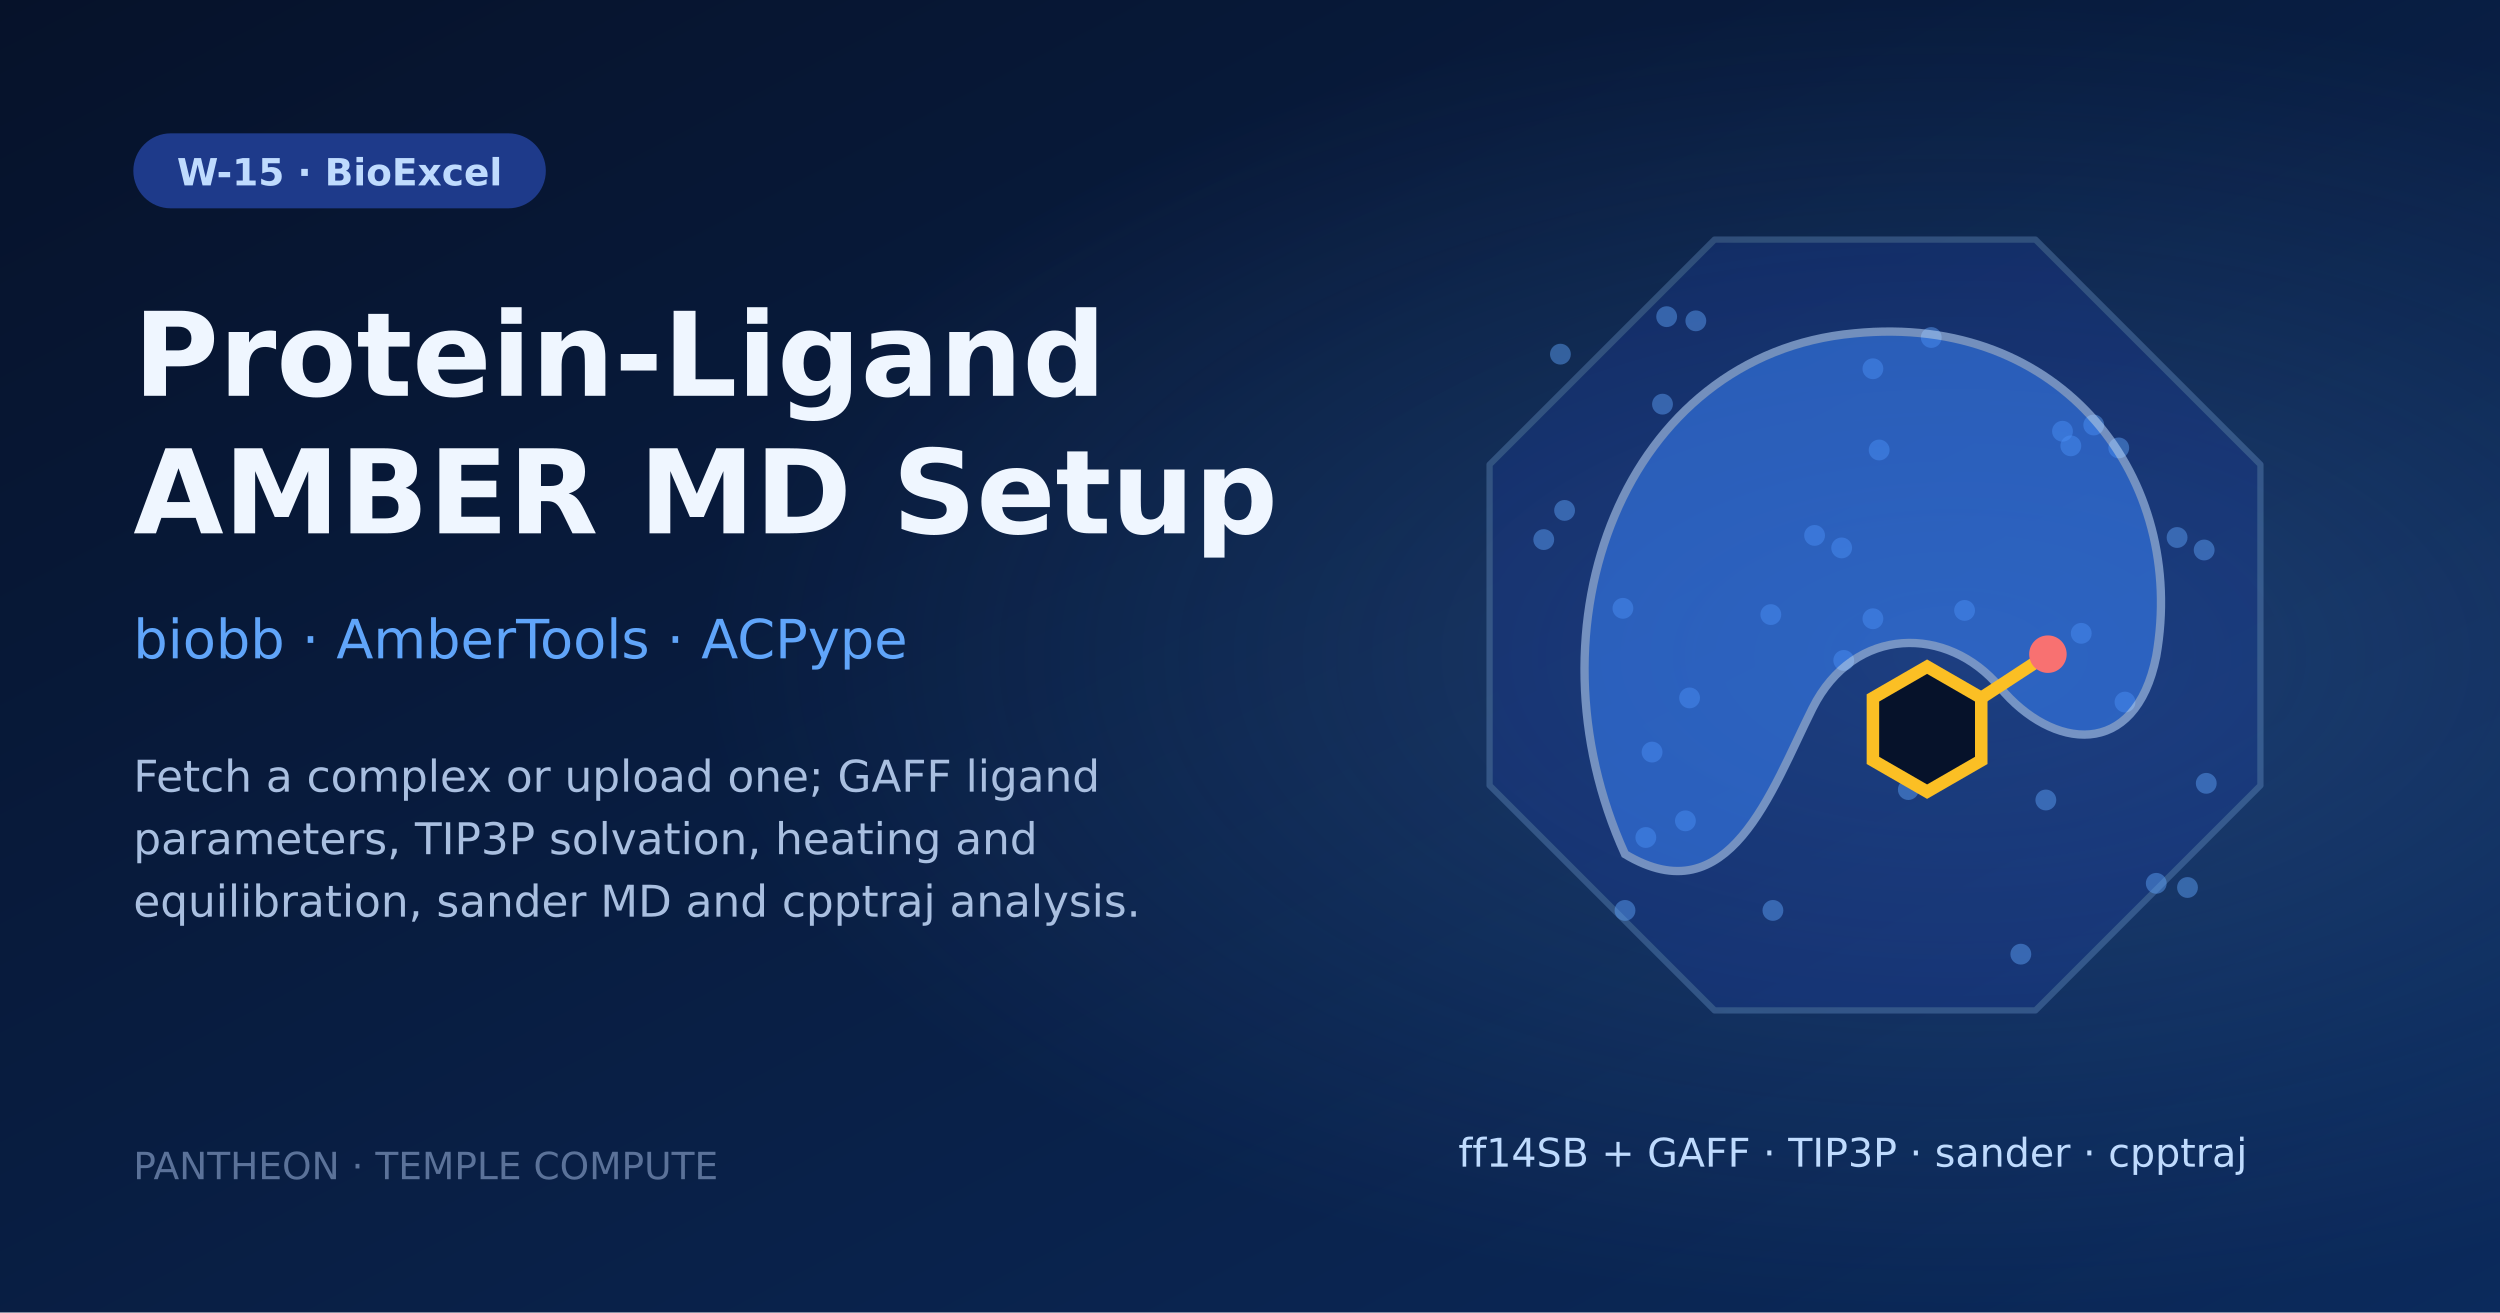
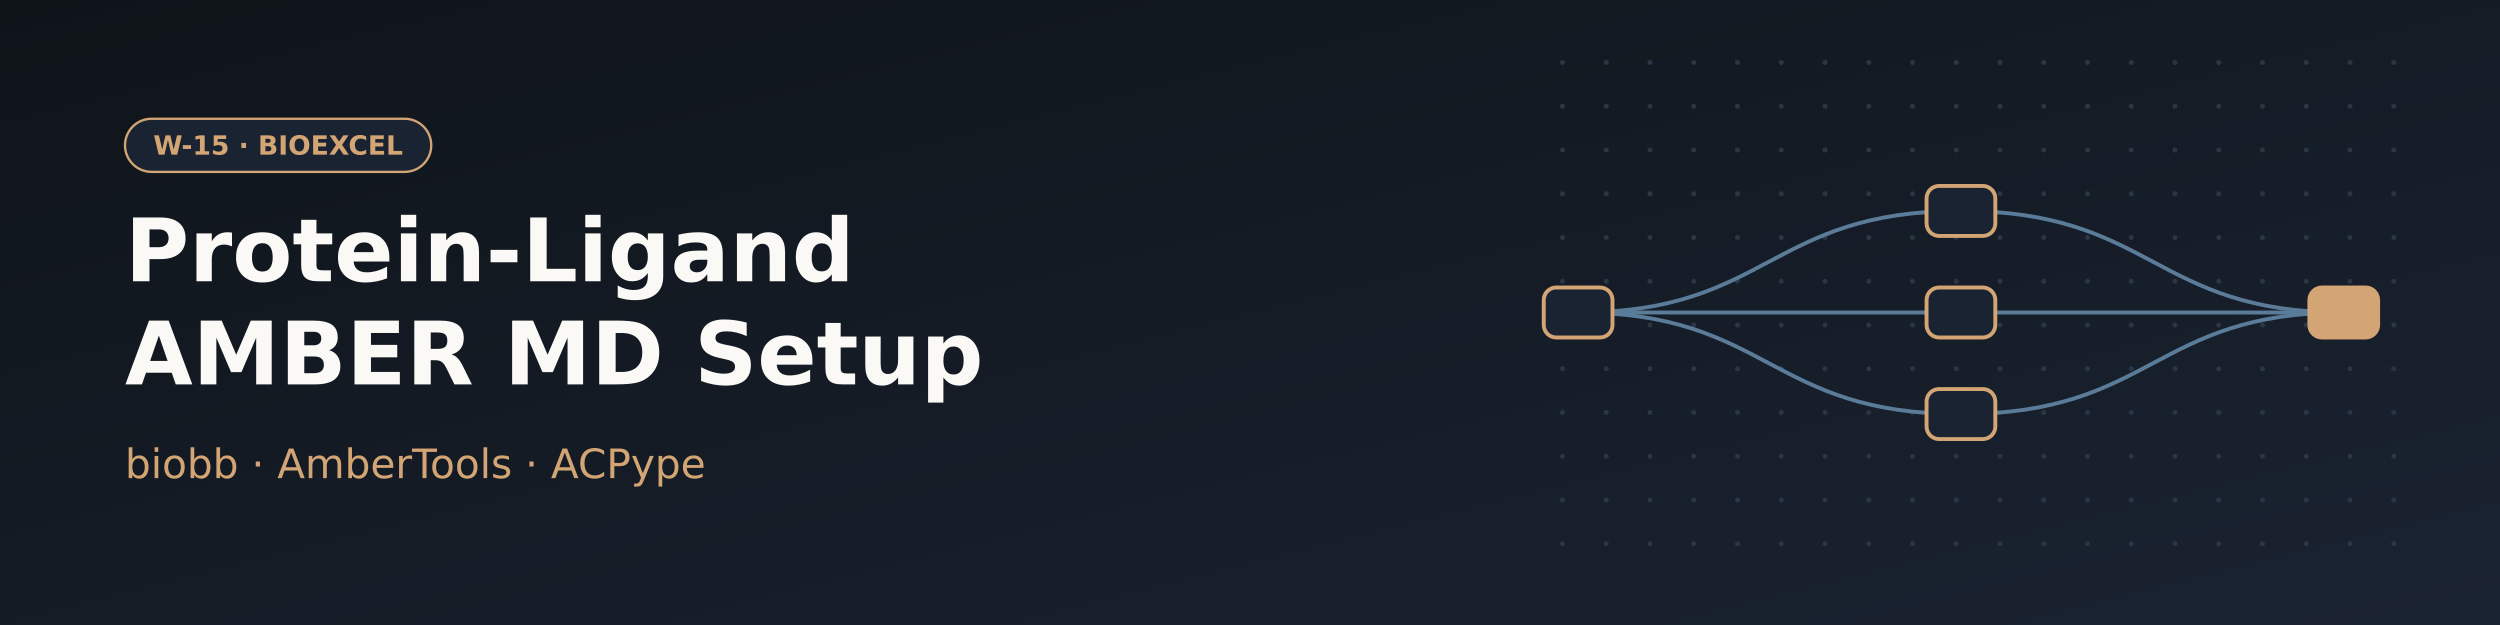
- <svg xmlns="http://www.w3.org/2000/svg" width="1200" height="630" viewBox="0 0 1200 630">
+ <svg xmlns="http://www.w3.org/2000/svg" width="1600" height="400" viewBox="0 0 1600 400" font-family="DejaVu Sans, sans-serif">
  <defs>
    <linearGradient id="bg" x1="0" y1="0" x2="1" y2="1">
-       <stop offset="0" stop-color="#06122a" />
-       <stop offset="1" stop-color="#0b2a5c" />
+       <stop offset="0" stop-color="#0f1419" />
+       <stop offset="1" stop-color="#1a2332" />
    </linearGradient>
-     <radialGradient id="glow" cx="0.78" cy="0.5" r="0.5">
-       <stop offset="0" stop-color="#60a5fa" stop-opacity="0.22" />
-       <stop offset="1" stop-color="#60a5fa" stop-opacity="0" />
-     </radialGradient>
-     <marker id="ar" viewBox="0 0 10 10" refX="9" refY="5" markerWidth="7" markerHeight="7" orient="auto-start-reverse">
-       <path d="M0,0 L10,5 L0,10 z" fill="#bfdbfe" />
-     </marker>
  </defs>
-   <rect width="1200" height="630" fill="url(#bg)" />
-   <rect width="1200" height="630" fill="url(#glow)" />
-   <rect x="64" y="64" rx="18" width="198" height="36" fill="#1e3a8a" />
-   <text x="163" y="89" text-anchor="middle" font-family="DejaVu Sans" font-weight="bold" font-size="18" fill="#bfdbfe">W-15 · BioExcel</text>
-   <text x="64" y="190" font-family="DejaVu Sans" font-weight="bold" font-size="56" fill="#eff6ff">Protein-Ligand</text>
-   <text x="64" y="256" font-family="DejaVu Sans" font-weight="bold" font-size="56" fill="#eff6ff">AMBER MD Setup</text>
-   <text x="64" y="316" font-family="DejaVu Sans" font-size="26" fill="#60a5fa">biobb · AmberTools · ACPype</text>
-   <text x="64" y="380" font-family="DejaVu Sans" font-size="21" fill="#a9bfe0">Fetch a complex or upload one; GAFF ligand</text>
-   <text x="64" y="410" font-family="DejaVu Sans" font-size="21" fill="#a9bfe0">parameters, TIP3P solvation, heating and</text>
-   <text x="64" y="440" font-family="DejaVu Sans" font-size="21" fill="#a9bfe0">equilibration, sander MD and cpptraj analysis.</text>
-   <text x="64" y="566" font-family="DejaVu Sans" font-size="18" fill="#5b7299">PANTHEON · TEMPLE COMPUTE</text>
-   <polygon points="1085,377 977,485 823,485 715,377 715,223 823,115 977,115 1085,223" fill="#1e40af" opacity="0.25" stroke="#93c5fd" stroke-width="3" stroke-linejoin="round" />
-   <circle cx="793" cy="361" r="5" fill="#60a5fa" opacity="0.45" />
-   <circle cx="943" cy="293" r="5" fill="#60a5fa" opacity="0.45" />
-   <circle cx="809" cy="394" r="5" fill="#60a5fa" opacity="0.45" />
-   <circle cx="999" cy="304" r="5" fill="#60a5fa" opacity="0.45" />
-   <circle cx="902" cy="216" r="5" fill="#60a5fa" opacity="0.45" />
-   <circle cx="741" cy="259" r="5" fill="#60a5fa" opacity="0.45" />
-   <circle cx="927" cy="162" r="5" fill="#60a5fa" opacity="0.45" />
-   <circle cx="994" cy="214" r="5" fill="#60a5fa" opacity="0.45" />
-   <circle cx="814" cy="154" r="5" fill="#60a5fa" opacity="0.45" />
-   <circle cx="1059" cy="376" r="5" fill="#60a5fa" opacity="0.45" />
-   <circle cx="1020" cy="337" r="5" fill="#60a5fa" opacity="0.45" />
-   <circle cx="751" cy="245" r="5" fill="#60a5fa" opacity="0.45" />
-   <circle cx="899" cy="177" r="5" fill="#60a5fa" opacity="0.45" />
-   <circle cx="1045" cy="258" r="5" fill="#60a5fa" opacity="0.45" />
-   <circle cx="790" cy="402" r="5" fill="#60a5fa" opacity="0.45" />
-   <circle cx="780" cy="437" r="5" fill="#60a5fa" opacity="0.45" />
-   <circle cx="885" cy="317" r="5" fill="#60a5fa" opacity="0.45" />
-   <circle cx="850" cy="295" r="5" fill="#60a5fa" opacity="0.45" />
-   <circle cx="800" cy="152" r="5" fill="#60a5fa" opacity="0.45" />
-   <circle cx="1017" cy="215" r="5" fill="#60a5fa" opacity="0.45" />
-   <circle cx="990" cy="207" r="5" fill="#60a5fa" opacity="0.45" />
-   <circle cx="1050" cy="426" r="5" fill="#60a5fa" opacity="0.45" />
-   <circle cx="982" cy="384" r="5" fill="#60a5fa" opacity="0.45" />
-   <circle cx="926" cy="374" r="5" fill="#60a5fa" opacity="0.45" />
-   <circle cx="779" cy="292" r="5" fill="#60a5fa" opacity="0.45" />
-   <circle cx="1005" cy="204" r="5" fill="#60a5fa" opacity="0.45" />
-   <circle cx="1035" cy="424" r="5" fill="#60a5fa" opacity="0.45" />
-   <circle cx="871" cy="257" r="5" fill="#60a5fa" opacity="0.45" />
-   <circle cx="884" cy="263" r="5" fill="#60a5fa" opacity="0.45" />
-   <circle cx="1058" cy="264" r="5" fill="#60a5fa" opacity="0.45" />
-   <circle cx="749" cy="170" r="5" fill="#60a5fa" opacity="0.45" />
-   <circle cx="970" cy="458" r="5" fill="#60a5fa" opacity="0.45" />
-   <circle cx="899" cy="297" r="5" fill="#60a5fa" opacity="0.45" />
-   <circle cx="916" cy="379" r="5" fill="#60a5fa" opacity="0.45" />
-   <circle cx="811" cy="335" r="5" fill="#60a5fa" opacity="0.45" />
-   <circle cx="918" cy="339" r="5" fill="#60a5fa" opacity="0.45" />
-   <circle cx="798" cy="194" r="5" fill="#60a5fa" opacity="0.45" />
-   <circle cx="851" cy="437" r="5" fill="#60a5fa" opacity="0.45" />
-   <path d="M780,410 C730,300 780,170 890,160 C990,150 1050,230 1035,315 C1025,365 985,360 960,330 C935,300 890,300 870,340 C850,380 830,440 780,410 Z" fill="#3b82f6" opacity="0.55" stroke="#bfdbfe" stroke-width="4" />
-   <g transform="translate(925,350)">
-     <polygon points="26,15 0,30 -26,15 -26,-15 -0,-30 26,-15" fill="#06122a" stroke="#fbbf24" stroke-width="6" />
-     <line x1="26" y1="-15" x2="52" y2="-32" stroke="#fbbf24" stroke-width="6" stroke-linecap="round" />
-     <circle cx="58" cy="-36" r="9" fill="#f87171" />
-   </g>
-   <g font-family="DejaVu Sans" font-size="19" fill="#bfdbfe">
-     <text x="700" y="560">ff14SB + GAFF · TIP3P · sander · cpptraj</text>
-   </g>
+   <rect width="1600" height="400" fill="url(#bg)" />
+   <rect x="80" y="76" width="196" height="34" rx="17" fill="#1a2332" stroke="#d4a574" stroke-width="1.5" />
+   <text x="178" y="99" font-size="17" font-weight="700" fill="#d4a574" text-anchor="middle">W-15 · BIOEXCEL</text>
+   <text x="80" y="180" font-size="56" font-weight="700" fill="#faf9f6">Protein-Ligand</text>
+   <text x="80" y="246" font-size="56" font-weight="700" fill="#faf9f6">AMBER MD Setup</text>
+   <text x="80" y="306" font-size="26" fill="#d4a574">biobb · AmberTools · ACPype</text>
+   <circle cx="1000" cy="40" r="1.6" fill="#2a3646" />
+   <circle cx="1000" cy="68" r="1.6" fill="#2a3646" />
+   <circle cx="1000" cy="96" r="1.6" fill="#2a3646" />
+   <circle cx="1000" cy="124" r="1.6" fill="#2a3646" />
+   <circle cx="1000" cy="152" r="1.6" fill="#2a3646" />
+   <circle cx="1000" cy="180" r="1.6" fill="#2a3646" />
+   <circle cx="1000" cy="208" r="1.6" fill="#2a3646" />
+   <circle cx="1000" cy="236" r="1.6" fill="#2a3646" />
+   <circle cx="1000" cy="264" r="1.6" fill="#2a3646" />
+   <circle cx="1000" cy="292" r="1.6" fill="#2a3646" />
+   <circle cx="1000" cy="320" r="1.6" fill="#2a3646" />
+   <circle cx="1000" cy="348" r="1.6" fill="#2a3646" />
+   <circle cx="1028" cy="40" r="1.6" fill="#2a3646" />
+   <circle cx="1028" cy="68" r="1.6" fill="#2a3646" />
+   <circle cx="1028" cy="96" r="1.6" fill="#2a3646" />
+   <circle cx="1028" cy="124" r="1.6" fill="#2a3646" />
+   <circle cx="1028" cy="152" r="1.6" fill="#2a3646" />
+   <circle cx="1028" cy="180" r="1.6" fill="#2a3646" />
+   <circle cx="1028" cy="208" r="1.6" fill="#2a3646" />
+   <circle cx="1028" cy="236" r="1.6" fill="#2a3646" />
+   <circle cx="1028" cy="264" r="1.6" fill="#2a3646" />
+   <circle cx="1028" cy="292" r="1.6" fill="#2a3646" />
+   <circle cx="1028" cy="320" r="1.6" fill="#2a3646" />
+   <circle cx="1028" cy="348" r="1.6" fill="#2a3646" />
+   <circle cx="1056" cy="40" r="1.6" fill="#2a3646" />
+   <circle cx="1056" cy="68" r="1.6" fill="#2a3646" />
+   <circle cx="1056" cy="96" r="1.6" fill="#2a3646" />
+   <circle cx="1056" cy="124" r="1.6" fill="#2a3646" />
+   <circle cx="1056" cy="152" r="1.6" fill="#2a3646" />
+   <circle cx="1056" cy="180" r="1.6" fill="#2a3646" />
+   <circle cx="1056" cy="208" r="1.6" fill="#2a3646" />
+   <circle cx="1056" cy="236" r="1.6" fill="#2a3646" />
+   <circle cx="1056" cy="264" r="1.6" fill="#2a3646" />
+   <circle cx="1056" cy="292" r="1.6" fill="#2a3646" />
+   <circle cx="1056" cy="320" r="1.6" fill="#2a3646" />
+   <circle cx="1056" cy="348" r="1.6" fill="#2a3646" />
+   <circle cx="1084" cy="40" r="1.6" fill="#2a3646" />
+   <circle cx="1084" cy="68" r="1.6" fill="#2a3646" />
+   <circle cx="1084" cy="96" r="1.6" fill="#2a3646" />
+   <circle cx="1084" cy="124" r="1.6" fill="#2a3646" />
+   <circle cx="1084" cy="152" r="1.6" fill="#2a3646" />
+   <circle cx="1084" cy="180" r="1.6" fill="#2a3646" />
+   <circle cx="1084" cy="208" r="1.6" fill="#2a3646" />
+   <circle cx="1084" cy="236" r="1.6" fill="#2a3646" />
+   <circle cx="1084" cy="264" r="1.6" fill="#2a3646" />
+   <circle cx="1084" cy="292" r="1.6" fill="#2a3646" />
+   <circle cx="1084" cy="320" r="1.6" fill="#2a3646" />
+   <circle cx="1084" cy="348" r="1.6" fill="#2a3646" />
+   <circle cx="1112" cy="40" r="1.6" fill="#2a3646" />
+   <circle cx="1112" cy="68" r="1.6" fill="#2a3646" />
+   <circle cx="1112" cy="96" r="1.6" fill="#2a3646" />
+   <circle cx="1112" cy="124" r="1.6" fill="#2a3646" />
+   <circle cx="1112" cy="152" r="1.6" fill="#2a3646" />
+   <circle cx="1112" cy="180" r="1.6" fill="#2a3646" />
+   <circle cx="1112" cy="208" r="1.6" fill="#2a3646" />
+   <circle cx="1112" cy="236" r="1.6" fill="#2a3646" />
+   <circle cx="1112" cy="264" r="1.6" fill="#2a3646" />
+   <circle cx="1112" cy="292" r="1.6" fill="#2a3646" />
+   <circle cx="1112" cy="320" r="1.6" fill="#2a3646" />
+   <circle cx="1112" cy="348" r="1.6" fill="#2a3646" />
+   <circle cx="1140" cy="40" r="1.6" fill="#2a3646" />
+   <circle cx="1140" cy="68" r="1.6" fill="#2a3646" />
+   <circle cx="1140" cy="96" r="1.6" fill="#2a3646" />
+   <circle cx="1140" cy="124" r="1.6" fill="#2a3646" />
+   <circle cx="1140" cy="152" r="1.6" fill="#2a3646" />
+   <circle cx="1140" cy="180" r="1.6" fill="#2a3646" />
+   <circle cx="1140" cy="208" r="1.6" fill="#2a3646" />
+   <circle cx="1140" cy="236" r="1.6" fill="#2a3646" />
+   <circle cx="1140" cy="264" r="1.6" fill="#2a3646" />
+   <circle cx="1140" cy="292" r="1.6" fill="#2a3646" />
+   <circle cx="1140" cy="320" r="1.6" fill="#2a3646" />
+   <circle cx="1140" cy="348" r="1.6" fill="#2a3646" />
+   <circle cx="1168" cy="40" r="1.6" fill="#2a3646" />
+   <circle cx="1168" cy="68" r="1.6" fill="#2a3646" />
+   <circle cx="1168" cy="96" r="1.6" fill="#2a3646" />
+   <circle cx="1168" cy="124" r="1.6" fill="#2a3646" />
+   <circle cx="1168" cy="152" r="1.6" fill="#2a3646" />
+   <circle cx="1168" cy="180" r="1.6" fill="#2a3646" />
+   <circle cx="1168" cy="208" r="1.6" fill="#2a3646" />
+   <circle cx="1168" cy="236" r="1.6" fill="#2a3646" />
+   <circle cx="1168" cy="264" r="1.6" fill="#2a3646" />
+   <circle cx="1168" cy="292" r="1.6" fill="#2a3646" />
+   <circle cx="1168" cy="320" r="1.6" fill="#2a3646" />
+   <circle cx="1168" cy="348" r="1.6" fill="#2a3646" />
+   <circle cx="1196" cy="40" r="1.6" fill="#2a3646" />
+   <circle cx="1196" cy="68" r="1.6" fill="#2a3646" />
+   <circle cx="1196" cy="96" r="1.6" fill="#2a3646" />
+   <circle cx="1196" cy="124" r="1.6" fill="#2a3646" />
+   <circle cx="1196" cy="152" r="1.6" fill="#2a3646" />
+   <circle cx="1196" cy="180" r="1.6" fill="#2a3646" />
+   <circle cx="1196" cy="208" r="1.6" fill="#2a3646" />
+   <circle cx="1196" cy="236" r="1.6" fill="#2a3646" />
+   <circle cx="1196" cy="264" r="1.6" fill="#2a3646" />
+   <circle cx="1196" cy="292" r="1.6" fill="#2a3646" />
+   <circle cx="1196" cy="320" r="1.6" fill="#2a3646" />
+   <circle cx="1196" cy="348" r="1.6" fill="#2a3646" />
+   <circle cx="1224" cy="40" r="1.6" fill="#2a3646" />
+   <circle cx="1224" cy="68" r="1.6" fill="#2a3646" />
+   <circle cx="1224" cy="96" r="1.6" fill="#2a3646" />
+   <circle cx="1224" cy="124" r="1.6" fill="#2a3646" />
+   <circle cx="1224" cy="152" r="1.6" fill="#2a3646" />
+   <circle cx="1224" cy="180" r="1.6" fill="#2a3646" />
+   <circle cx="1224" cy="208" r="1.6" fill="#2a3646" />
+   <circle cx="1224" cy="236" r="1.6" fill="#2a3646" />
+   <circle cx="1224" cy="264" r="1.6" fill="#2a3646" />
+   <circle cx="1224" cy="292" r="1.6" fill="#2a3646" />
+   <circle cx="1224" cy="320" r="1.6" fill="#2a3646" />
+   <circle cx="1224" cy="348" r="1.6" fill="#2a3646" />
+   <circle cx="1252" cy="40" r="1.6" fill="#2a3646" />
+   <circle cx="1252" cy="68" r="1.6" fill="#2a3646" />
+   <circle cx="1252" cy="96" r="1.6" fill="#2a3646" />
+   <circle cx="1252" cy="124" r="1.6" fill="#2a3646" />
+   <circle cx="1252" cy="152" r="1.6" fill="#2a3646" />
+   <circle cx="1252" cy="180" r="1.6" fill="#2a3646" />
+   <circle cx="1252" cy="208" r="1.6" fill="#2a3646" />
+   <circle cx="1252" cy="236" r="1.6" fill="#2a3646" />
+   <circle cx="1252" cy="264" r="1.6" fill="#2a3646" />
+   <circle cx="1252" cy="292" r="1.6" fill="#2a3646" />
+   <circle cx="1252" cy="320" r="1.6" fill="#2a3646" />
+   <circle cx="1252" cy="348" r="1.6" fill="#2a3646" />
+   <circle cx="1280" cy="40" r="1.6" fill="#2a3646" />
+   <circle cx="1280" cy="68" r="1.6" fill="#2a3646" />
+   <circle cx="1280" cy="96" r="1.6" fill="#2a3646" />
+   <circle cx="1280" cy="124" r="1.6" fill="#2a3646" />
+   <circle cx="1280" cy="152" r="1.6" fill="#2a3646" />
+   <circle cx="1280" cy="180" r="1.6" fill="#2a3646" />
+   <circle cx="1280" cy="208" r="1.6" fill="#2a3646" />
+   <circle cx="1280" cy="236" r="1.6" fill="#2a3646" />
+   <circle cx="1280" cy="264" r="1.6" fill="#2a3646" />
+   <circle cx="1280" cy="292" r="1.6" fill="#2a3646" />
+   <circle cx="1280" cy="320" r="1.6" fill="#2a3646" />
+   <circle cx="1280" cy="348" r="1.6" fill="#2a3646" />
+   <circle cx="1308" cy="40" r="1.6" fill="#2a3646" />
+   <circle cx="1308" cy="68" r="1.6" fill="#2a3646" />
+   <circle cx="1308" cy="96" r="1.6" fill="#2a3646" />
+   <circle cx="1308" cy="124" r="1.6" fill="#2a3646" />
+   <circle cx="1308" cy="152" r="1.6" fill="#2a3646" />
+   <circle cx="1308" cy="180" r="1.6" fill="#2a3646" />
+   <circle cx="1308" cy="208" r="1.6" fill="#2a3646" />
+   <circle cx="1308" cy="236" r="1.6" fill="#2a3646" />
+   <circle cx="1308" cy="264" r="1.6" fill="#2a3646" />
+   <circle cx="1308" cy="292" r="1.6" fill="#2a3646" />
+   <circle cx="1308" cy="320" r="1.6" fill="#2a3646" />
+   <circle cx="1308" cy="348" r="1.6" fill="#2a3646" />
+   <circle cx="1336" cy="40" r="1.6" fill="#2a3646" />
+   <circle cx="1336" cy="68" r="1.6" fill="#2a3646" />
+   <circle cx="1336" cy="96" r="1.6" fill="#2a3646" />
+   <circle cx="1336" cy="124" r="1.6" fill="#2a3646" />
+   <circle cx="1336" cy="152" r="1.6" fill="#2a3646" />
+   <circle cx="1336" cy="180" r="1.6" fill="#2a3646" />
+   <circle cx="1336" cy="208" r="1.6" fill="#2a3646" />
+   <circle cx="1336" cy="236" r="1.6" fill="#2a3646" />
+   <circle cx="1336" cy="264" r="1.6" fill="#2a3646" />
+   <circle cx="1336" cy="292" r="1.6" fill="#2a3646" />
+   <circle cx="1336" cy="320" r="1.6" fill="#2a3646" />
+   <circle cx="1336" cy="348" r="1.6" fill="#2a3646" />
+   <circle cx="1364" cy="40" r="1.6" fill="#2a3646" />
+   <circle cx="1364" cy="68" r="1.6" fill="#2a3646" />
+   <circle cx="1364" cy="96" r="1.6" fill="#2a3646" />
+   <circle cx="1364" cy="124" r="1.6" fill="#2a3646" />
+   <circle cx="1364" cy="152" r="1.6" fill="#2a3646" />
+   <circle cx="1364" cy="180" r="1.6" fill="#2a3646" />
+   <circle cx="1364" cy="208" r="1.6" fill="#2a3646" />
+   <circle cx="1364" cy="236" r="1.6" fill="#2a3646" />
+   <circle cx="1364" cy="264" r="1.6" fill="#2a3646" />
+   <circle cx="1364" cy="292" r="1.6" fill="#2a3646" />
+   <circle cx="1364" cy="320" r="1.6" fill="#2a3646" />
+   <circle cx="1364" cy="348" r="1.6" fill="#2a3646" />
+   <circle cx="1392" cy="40" r="1.6" fill="#2a3646" />
+   <circle cx="1392" cy="68" r="1.6" fill="#2a3646" />
+   <circle cx="1392" cy="96" r="1.6" fill="#2a3646" />
+   <circle cx="1392" cy="124" r="1.6" fill="#2a3646" />
+   <circle cx="1392" cy="152" r="1.6" fill="#2a3646" />
+   <circle cx="1392" cy="180" r="1.6" fill="#2a3646" />
+   <circle cx="1392" cy="208" r="1.6" fill="#2a3646" />
+   <circle cx="1392" cy="236" r="1.6" fill="#2a3646" />
+   <circle cx="1392" cy="264" r="1.6" fill="#2a3646" />
+   <circle cx="1392" cy="292" r="1.6" fill="#2a3646" />
+   <circle cx="1392" cy="320" r="1.6" fill="#2a3646" />
+   <circle cx="1392" cy="348" r="1.6" fill="#2a3646" />
+   <circle cx="1420" cy="40" r="1.6" fill="#2a3646" />
+   <circle cx="1420" cy="68" r="1.6" fill="#2a3646" />
+   <circle cx="1420" cy="96" r="1.6" fill="#2a3646" />
+   <circle cx="1420" cy="124" r="1.6" fill="#2a3646" />
+   <circle cx="1420" cy="152" r="1.6" fill="#2a3646" />
+   <circle cx="1420" cy="180" r="1.6" fill="#2a3646" />
+   <circle cx="1420" cy="208" r="1.6" fill="#2a3646" />
+   <circle cx="1420" cy="236" r="1.6" fill="#2a3646" />
+   <circle cx="1420" cy="264" r="1.6" fill="#2a3646" />
+   <circle cx="1420" cy="292" r="1.6" fill="#2a3646" />
+   <circle cx="1420" cy="320" r="1.6" fill="#2a3646" />
+   <circle cx="1420" cy="348" r="1.6" fill="#2a3646" />
+   <circle cx="1448" cy="40" r="1.6" fill="#2a3646" />
+   <circle cx="1448" cy="68" r="1.6" fill="#2a3646" />
+   <circle cx="1448" cy="96" r="1.6" fill="#2a3646" />
+   <circle cx="1448" cy="124" r="1.6" fill="#2a3646" />
+   <circle cx="1448" cy="152" r="1.6" fill="#2a3646" />
+   <circle cx="1448" cy="180" r="1.6" fill="#2a3646" />
+   <circle cx="1448" cy="208" r="1.6" fill="#2a3646" />
+   <circle cx="1448" cy="236" r="1.6" fill="#2a3646" />
+   <circle cx="1448" cy="264" r="1.6" fill="#2a3646" />
+   <circle cx="1448" cy="292" r="1.6" fill="#2a3646" />
+   <circle cx="1448" cy="320" r="1.6" fill="#2a3646" />
+   <circle cx="1448" cy="348" r="1.6" fill="#2a3646" />
+   <circle cx="1476" cy="40" r="1.6" fill="#2a3646" />
+   <circle cx="1476" cy="68" r="1.6" fill="#2a3646" />
+   <circle cx="1476" cy="96" r="1.6" fill="#2a3646" />
+   <circle cx="1476" cy="124" r="1.6" fill="#2a3646" />
+   <circle cx="1476" cy="152" r="1.6" fill="#2a3646" />
+   <circle cx="1476" cy="180" r="1.6" fill="#2a3646" />
+   <circle cx="1476" cy="208" r="1.6" fill="#2a3646" />
+   <circle cx="1476" cy="236" r="1.6" fill="#2a3646" />
+   <circle cx="1476" cy="264" r="1.6" fill="#2a3646" />
+   <circle cx="1476" cy="292" r="1.6" fill="#2a3646" />
+   <circle cx="1476" cy="320" r="1.6" fill="#2a3646" />
+   <circle cx="1476" cy="348" r="1.6" fill="#2a3646" />
+   <circle cx="1504" cy="40" r="1.6" fill="#2a3646" />
+   <circle cx="1504" cy="68" r="1.6" fill="#2a3646" />
+   <circle cx="1504" cy="96" r="1.6" fill="#2a3646" />
+   <circle cx="1504" cy="124" r="1.6" fill="#2a3646" />
+   <circle cx="1504" cy="152" r="1.6" fill="#2a3646" />
+   <circle cx="1504" cy="180" r="1.6" fill="#2a3646" />
+   <circle cx="1504" cy="208" r="1.6" fill="#2a3646" />
+   <circle cx="1504" cy="236" r="1.6" fill="#2a3646" />
+   <circle cx="1504" cy="264" r="1.6" fill="#2a3646" />
+   <circle cx="1504" cy="292" r="1.6" fill="#2a3646" />
+   <circle cx="1504" cy="320" r="1.6" fill="#2a3646" />
+   <circle cx="1504" cy="348" r="1.6" fill="#2a3646" />
+   <circle cx="1532" cy="40" r="1.6" fill="#2a3646" />
+   <circle cx="1532" cy="68" r="1.6" fill="#2a3646" />
+   <circle cx="1532" cy="96" r="1.6" fill="#2a3646" />
+   <circle cx="1532" cy="124" r="1.6" fill="#2a3646" />
+   <circle cx="1532" cy="152" r="1.6" fill="#2a3646" />
+   <circle cx="1532" cy="180" r="1.6" fill="#2a3646" />
+   <circle cx="1532" cy="208" r="1.6" fill="#2a3646" />
+   <circle cx="1532" cy="236" r="1.6" fill="#2a3646" />
+   <circle cx="1532" cy="264" r="1.6" fill="#2a3646" />
+   <circle cx="1532" cy="292" r="1.6" fill="#2a3646" />
+   <circle cx="1532" cy="320" r="1.6" fill="#2a3646" />
+   <circle cx="1532" cy="348" r="1.6" fill="#2a3646" />
+   <path d="M1010 200 C1132 200 1132 135 1255 135" stroke="#5b7c99" stroke-width="2.5" fill="none" />
+   <path d="M1010 200 C1132 200 1132 200 1255 200" stroke="#5b7c99" stroke-width="2.5" fill="none" />
+   <path d="M1010 200 C1132 200 1132 265 1255 265" stroke="#5b7c99" stroke-width="2.5" fill="none" />
+   <path d="M1255 135 C1378 135 1378 200 1500 200" stroke="#5b7c99" stroke-width="2.5" fill="none" />
+   <path d="M1255 200 C1378 200 1378 200 1500 200" stroke="#5b7c99" stroke-width="2.5" fill="none" />
+   <path d="M1255 265 C1378 265 1378 200 1500 200" stroke="#5b7c99" stroke-width="2.5" fill="none" />
+   <rect x="988" y="184" width="44" height="32" rx="8" fill="#1a2332" stroke="#d4a574" stroke-width="2.5" />
+   <rect x="1233" y="119" width="44" height="32" rx="8" fill="#1a2332" stroke="#d4a574" stroke-width="2.5" />
+   <rect x="1233" y="184" width="44" height="32" rx="8" fill="#1a2332" stroke="#d4a574" stroke-width="2.5" />
+   <rect x="1233" y="249" width="44" height="32" rx="8" fill="#1a2332" stroke="#d4a574" stroke-width="2.5" />
+   <rect x="1478" y="184" width="44" height="32" rx="8" fill="#d4a574" stroke="#d4a574" stroke-width="2.5" />
</svg>
